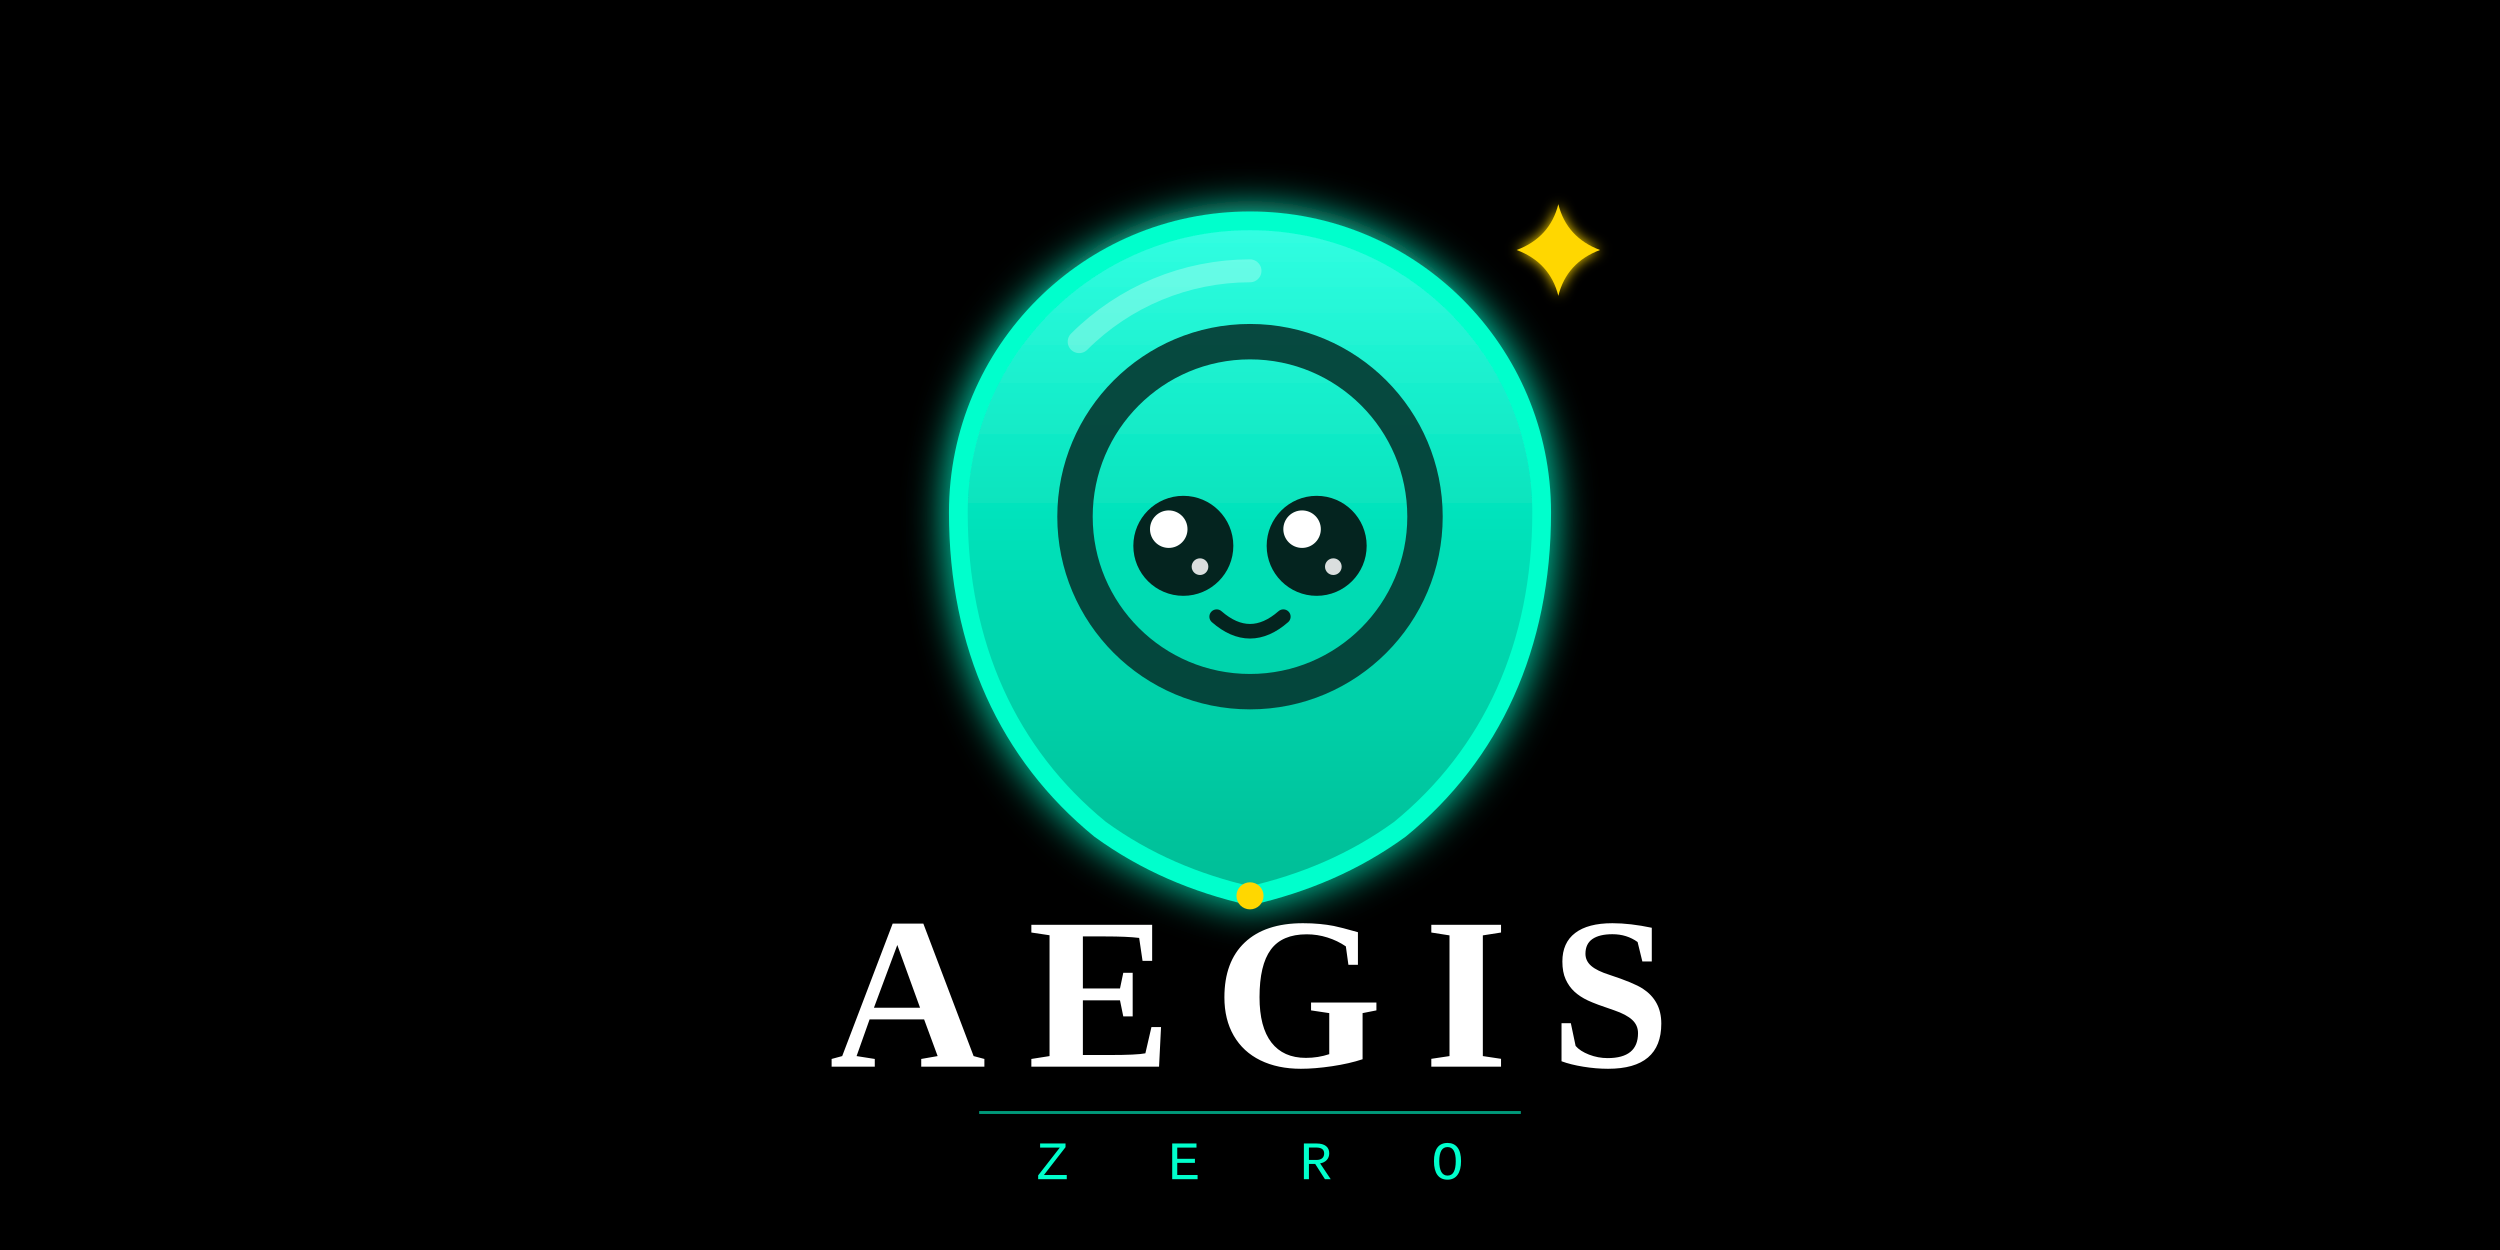
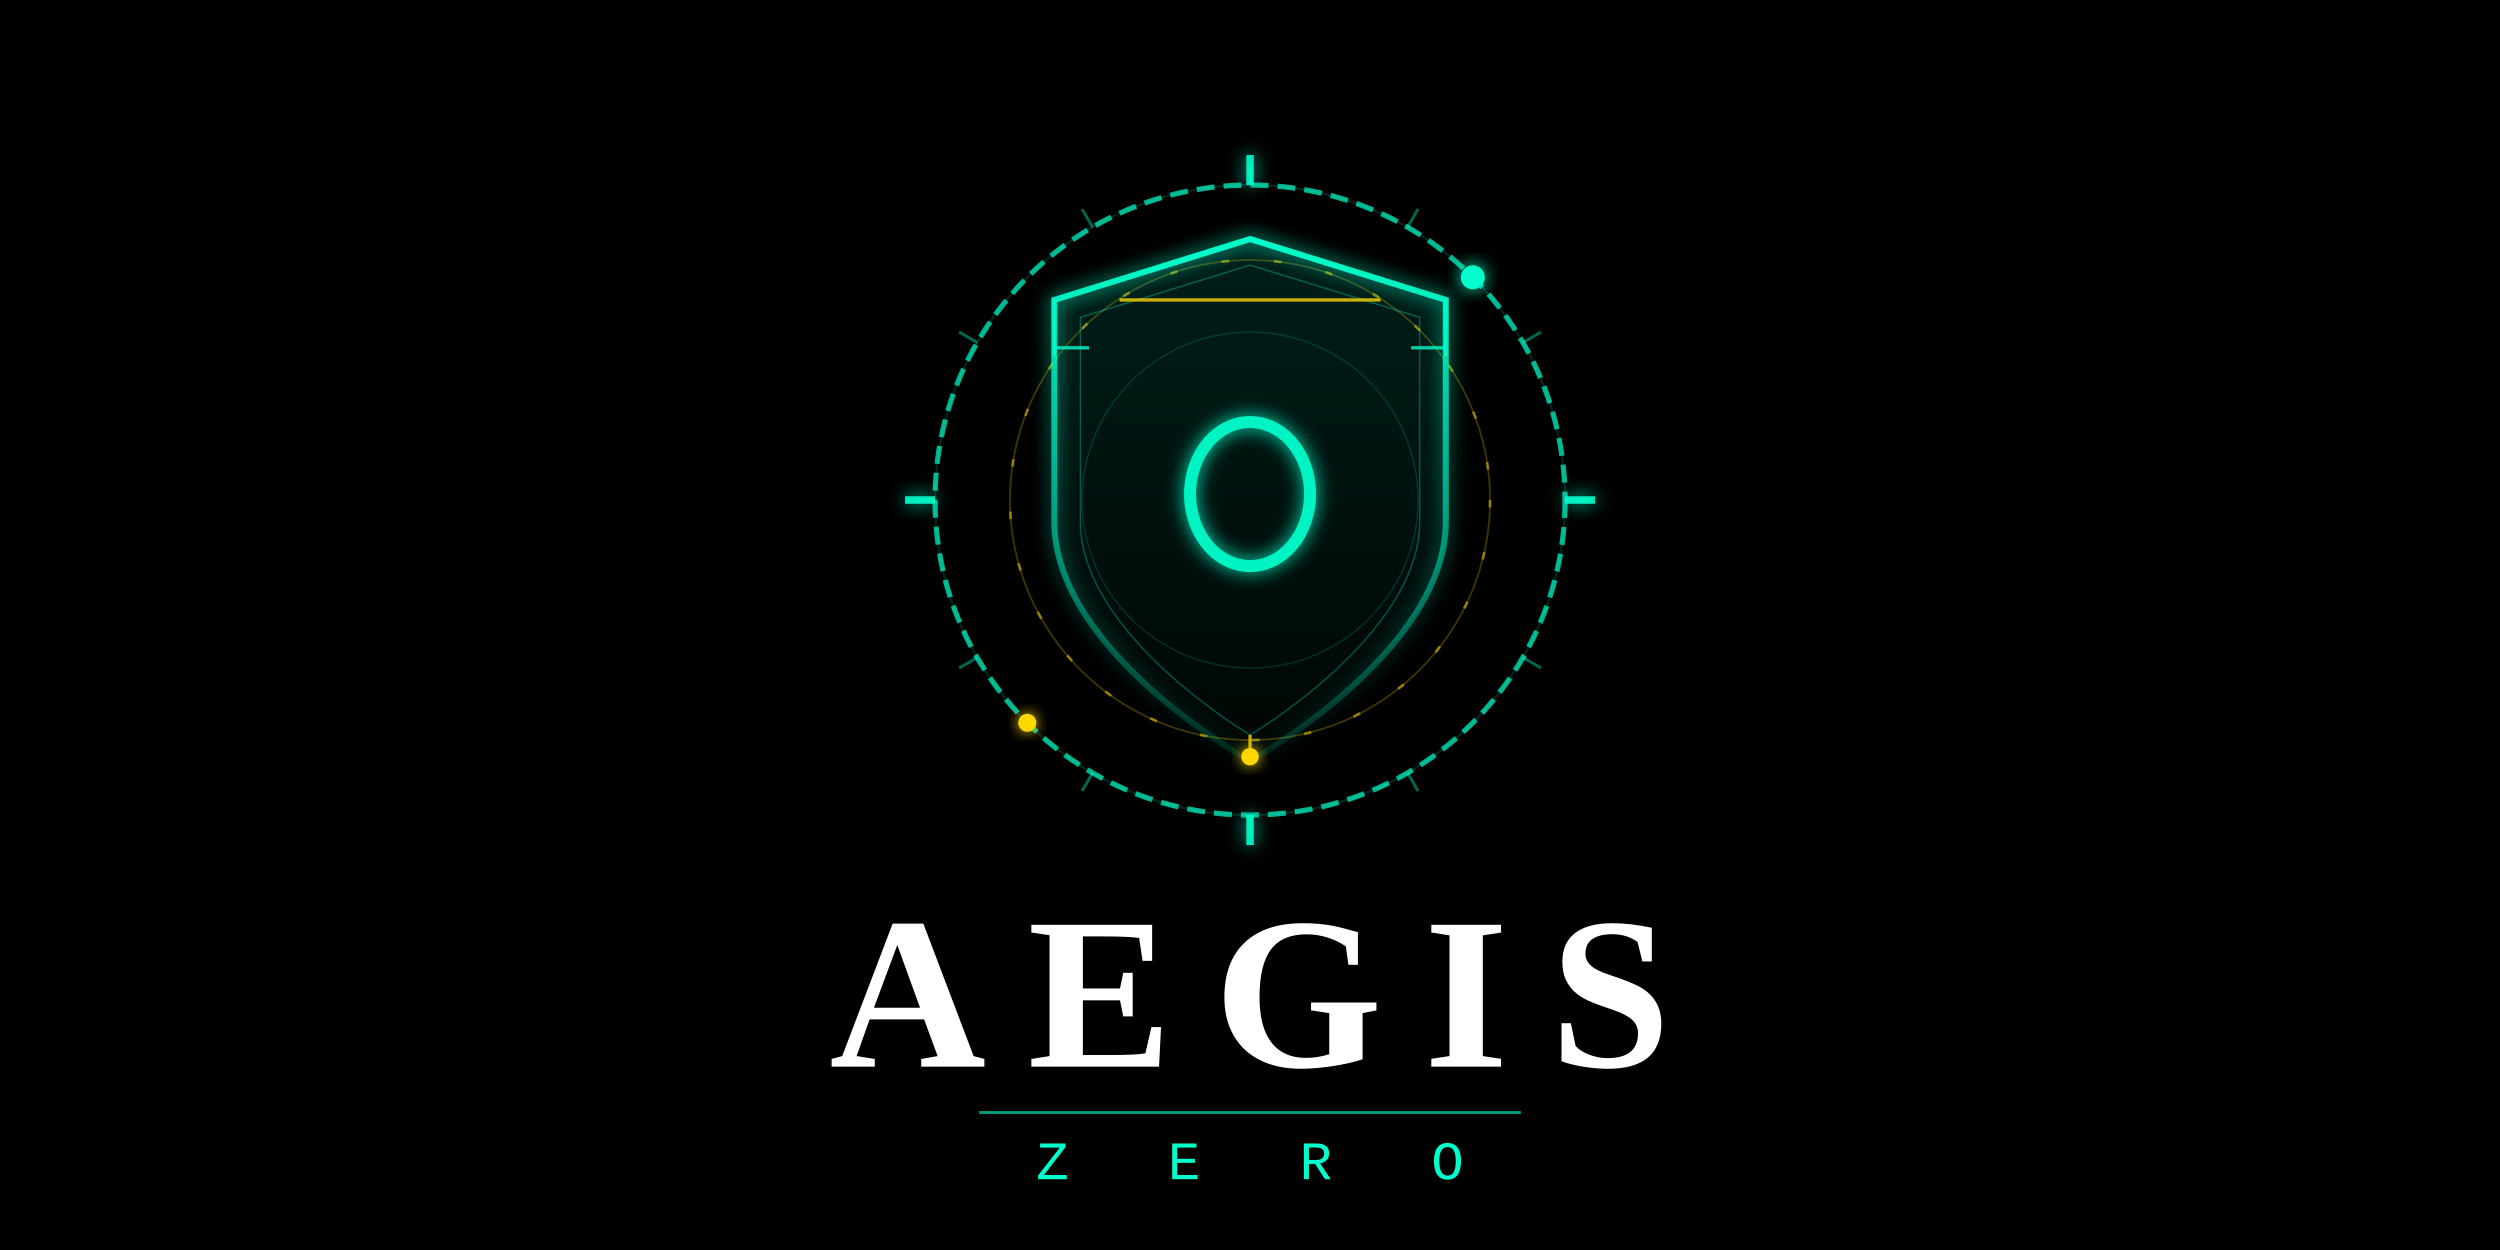
<svg xmlns="http://www.w3.org/2000/svg" viewBox="0 0 1200 600" width="1200" height="600" font-family="Georgia, 'Times New Roman', serif">
  <defs>
-     <linearGradient id="body" x1="0" y1="0" x2="0" y2="1">
-       <stop offset="0%" stop-color="#33ffe3" />
-       <stop offset="48%" stop-color="#00e0b8" />
-       <stop offset="100%" stop-color="#00bd96" />
+     <linearGradient id="shieldFill" x1="0" y1="0" x2="0" y2="1">
+       <stop offset="0%" stop-color="#00ffcc" stop-opacity="0.12" />
+       <stop offset="100%" stop-color="#00ffcc" stop-opacity="0.02" />
    </linearGradient>
-     <filter id="aura" x="-40%" y="-40%" width="180%" height="180%">
-       <feGaussianBlur stdDeviation="10" result="b" />
+     <linearGradient id="shieldStroke" x1="0" y1="0" x2="0" y2="1">
+       <stop offset="0%" stop-color="#00ffcc" />
+       <stop offset="60%" stop-color="#00ffcc" stop-opacity="0.5" />
+       <stop offset="100%" stop-color="#00ffcc" stop-opacity="0.1" />
+     </linearGradient>
+     <filter id="cg" x="-50%" y="-50%" width="200%" height="200%">
+       <feGaussianBlur stdDeviation="6" result="b" />
      <feMerge>
        <feMergeNode in="b" />
        <feMergeNode in="SourceGraphic" />
      </feMerge>
    </filter>
-     <filter id="sparkle" x="-80%" y="-80%" width="260%" height="260%">
-       <feGaussianBlur stdDeviation="3" result="b" />
+     <filter id="gg" x="-50%" y="-50%" width="200%" height="200%">
+       <feGaussianBlur stdDeviation="4.5" result="b" />
      <feMerge>
        <feMergeNode in="b" />
        <feMergeNode in="SourceGraphic" />
      </feMerge>
    </filter>
  </defs>
  <rect width="1200" height="600" fill="#000000" />
-   <g transform="translate(344,10)">
-     <g filter="url(#aura)">
-       <path d="M 116 236                A 140 140 0 0 1 396 236                C 396 300 372 352 328 388                C 306 404 282 414 256 420                C 230 414 206 404 184 388                C 140 352 116 300 116 236 Z" fill="url(#body)" stroke="#00ffcc" stroke-width="9" stroke-linejoin="round" />
+   <g transform="translate(415.7,55.7) scale(0.72)">
+     <circle cx="256" cy="256" r="210" fill="none" stroke="#00ffcc" stroke-width="1.5" stroke-opacity="0.15" />
+     <circle cx="256" cy="256" r="210" fill="none" stroke="#00ffcc" stroke-width="3.5" stroke-opacity="0.7" stroke-dasharray="12 6" />
+     <g stroke="#00ffcc" stroke-opacity="0.4" stroke-width="2">
+       <line x1="256" y1="46" x2="256" y2="32" transform="rotate(0,256,256)" />
+       <line x1="256" y1="46" x2="256" y2="32" transform="rotate(30,256,256)" />
+       <line x1="256" y1="46" x2="256" y2="32" transform="rotate(60,256,256)" />
+       <line x1="256" y1="46" x2="256" y2="32" transform="rotate(90,256,256)" />
+       <line x1="256" y1="46" x2="256" y2="32" transform="rotate(120,256,256)" />
+       <line x1="256" y1="46" x2="256" y2="32" transform="rotate(150,256,256)" />
+       <line x1="256" y1="46" x2="256" y2="32" transform="rotate(180,256,256)" />
+       <line x1="256" y1="46" x2="256" y2="32" transform="rotate(210,256,256)" />
+       <line x1="256" y1="46" x2="256" y2="32" transform="rotate(240,256,256)" />
+       <line x1="256" y1="46" x2="256" y2="32" transform="rotate(270,256,256)" />
+       <line x1="256" y1="46" x2="256" y2="32" transform="rotate(300,256,256)" />
+       <line x1="256" y1="46" x2="256" y2="32" transform="rotate(330,256,256)" />
    </g>
-     <path d="M 174 154 A 116 116 0 0 1 256 120" fill="none" stroke="#ffffff" stroke-opacity="0.28" stroke-width="11" stroke-linecap="round" />
-     <circle cx="256" cy="238" r="84" fill="none" stroke="#053b33" stroke-opacity="0.92" stroke-width="17" />
-     <circle cx="224" cy="252" r="24" fill="#04241f" />
-     <circle cx="288" cy="252" r="24" fill="#04241f" />
-     <circle cx="217" cy="244" r="9" fill="#ffffff" />
-     <circle cx="281" cy="244" r="9" fill="#ffffff" />
-     <circle cx="232" cy="262" r="4" fill="#ffffff" opacity="0.85" />
-     <circle cx="296" cy="262" r="4" fill="#ffffff" opacity="0.85" />
-     <path d="M 240 286 Q 256 300 272 286" fill="none" stroke="#04241f" stroke-width="7" stroke-linecap="round" />
-     <g filter="url(#sparkle)">
-       <path d="M 404 88 Q 408 104 424 110 Q 408 116 404 132 Q 400 116 384 110 Q 400 104 404 88 Z" fill="#ffd700" />
+     <g stroke="#00ffcc" stroke-width="5" stroke-opacity="0.9" filter="url(#cg)">
+       <line x1="256" y1="46" x2="256" y2="26" transform="rotate(0,256,256)" />
+       <line x1="256" y1="46" x2="256" y2="26" transform="rotate(90,256,256)" />
+       <line x1="256" y1="46" x2="256" y2="26" transform="rotate(180,256,256)" />
+       <line x1="256" y1="46" x2="256" y2="26" transform="rotate(270,256,256)" />
    </g>
-     <circle cx="256" cy="420" r="6.5" fill="#ffd700" />
+     <circle cx="256" cy="256" r="160" fill="none" stroke="#ffd700" stroke-width="1.2" stroke-opacity="0.25" />
+     <circle cx="256" cy="256" r="160" fill="none" stroke="#ffd700" stroke-width="1.8" stroke-opacity="0.5" stroke-dasharray="5 30" />
+     <circle cx="256" cy="256" r="112" fill="none" stroke="#00ffcc" stroke-width="1" stroke-opacity="0.15" />
+     <circle cx="404.5" cy="107.5" r="8" fill="#00ffcc" filter="url(#cg)" />
+     <circle cx="107.5" cy="404.5" r="6" fill="#ffd700" filter="url(#gg)" />
+     <path d="M 256 82 L 386.5 122.6 L 386.5 270.5 C 386.5 357.5 256 430 256 430 C 256 430 125.5 357.5 125.5 270.5 L 125.5 122.6 Z" fill="url(#shieldFill)" />
+     <path d="M 256 82 L 386.5 122.6 L 386.5 270.5 C 386.5 357.5 256 430 256 430 C 256 430 125.5 357.5 125.5 270.5 L 125.5 122.6 Z" fill="none" stroke="url(#shieldStroke)" stroke-width="4" filter="url(#cg)" />
+     <path d="M 256 99.4 L 369.1 134.2 L 369.1 270.5 C 369.1 345.9 256 412.6 256 412.6 C 256 412.6 142.9 345.9 142.9 270.5 L 142.9 134.2 Z" fill="none" stroke="#00ffcc" stroke-width="1" stroke-opacity="0.3" />
+     <line x1="169" y1="122.6" x2="343" y2="122.6" stroke="#ffd700" stroke-width="2.2" stroke-opacity="0.8" />
+     <g stroke="#00ffcc" stroke-width="2.2" stroke-opacity="0.8">
+       <path d="M 125.5 154.5 L 148.7 154.5" />
+       <path d="M 125.5 122.6 L 125.5 160.3" />
+       <path d="M 363.3 154.5 L 386.5 154.5" />
+       <path d="M 386.5 122.6 L 386.5 160.3" />
+     </g>
+     <ellipse cx="256" cy="252" rx="40" ry="48" fill="none" stroke="#00ffcc" stroke-width="8" opacity="0.95" filter="url(#cg)" />
+     <line x1="256" y1="412.6" x2="256" y2="422.7" stroke="#ffd700" stroke-width="2.2" stroke-opacity="0.8" />
+     <circle cx="256" cy="427.1" r="5.8" fill="#ffd700" filter="url(#gg)" />
  </g>
  <text x="600" y="512" text-anchor="middle" font-size="104" font-weight="900" fill="#ffffff" letter-spacing="20">AEGIS</text>
  <line x1="470" y1="534" x2="730" y2="534" stroke="#00ffcc" stroke-width="1.4" stroke-opacity="0.6" />
  <text x="600" y="566" text-anchor="middle" font-family="'Courier New', monospace" font-size="26" fill="#00ffcc" letter-spacing="16">Z E R O</text>
</svg>
